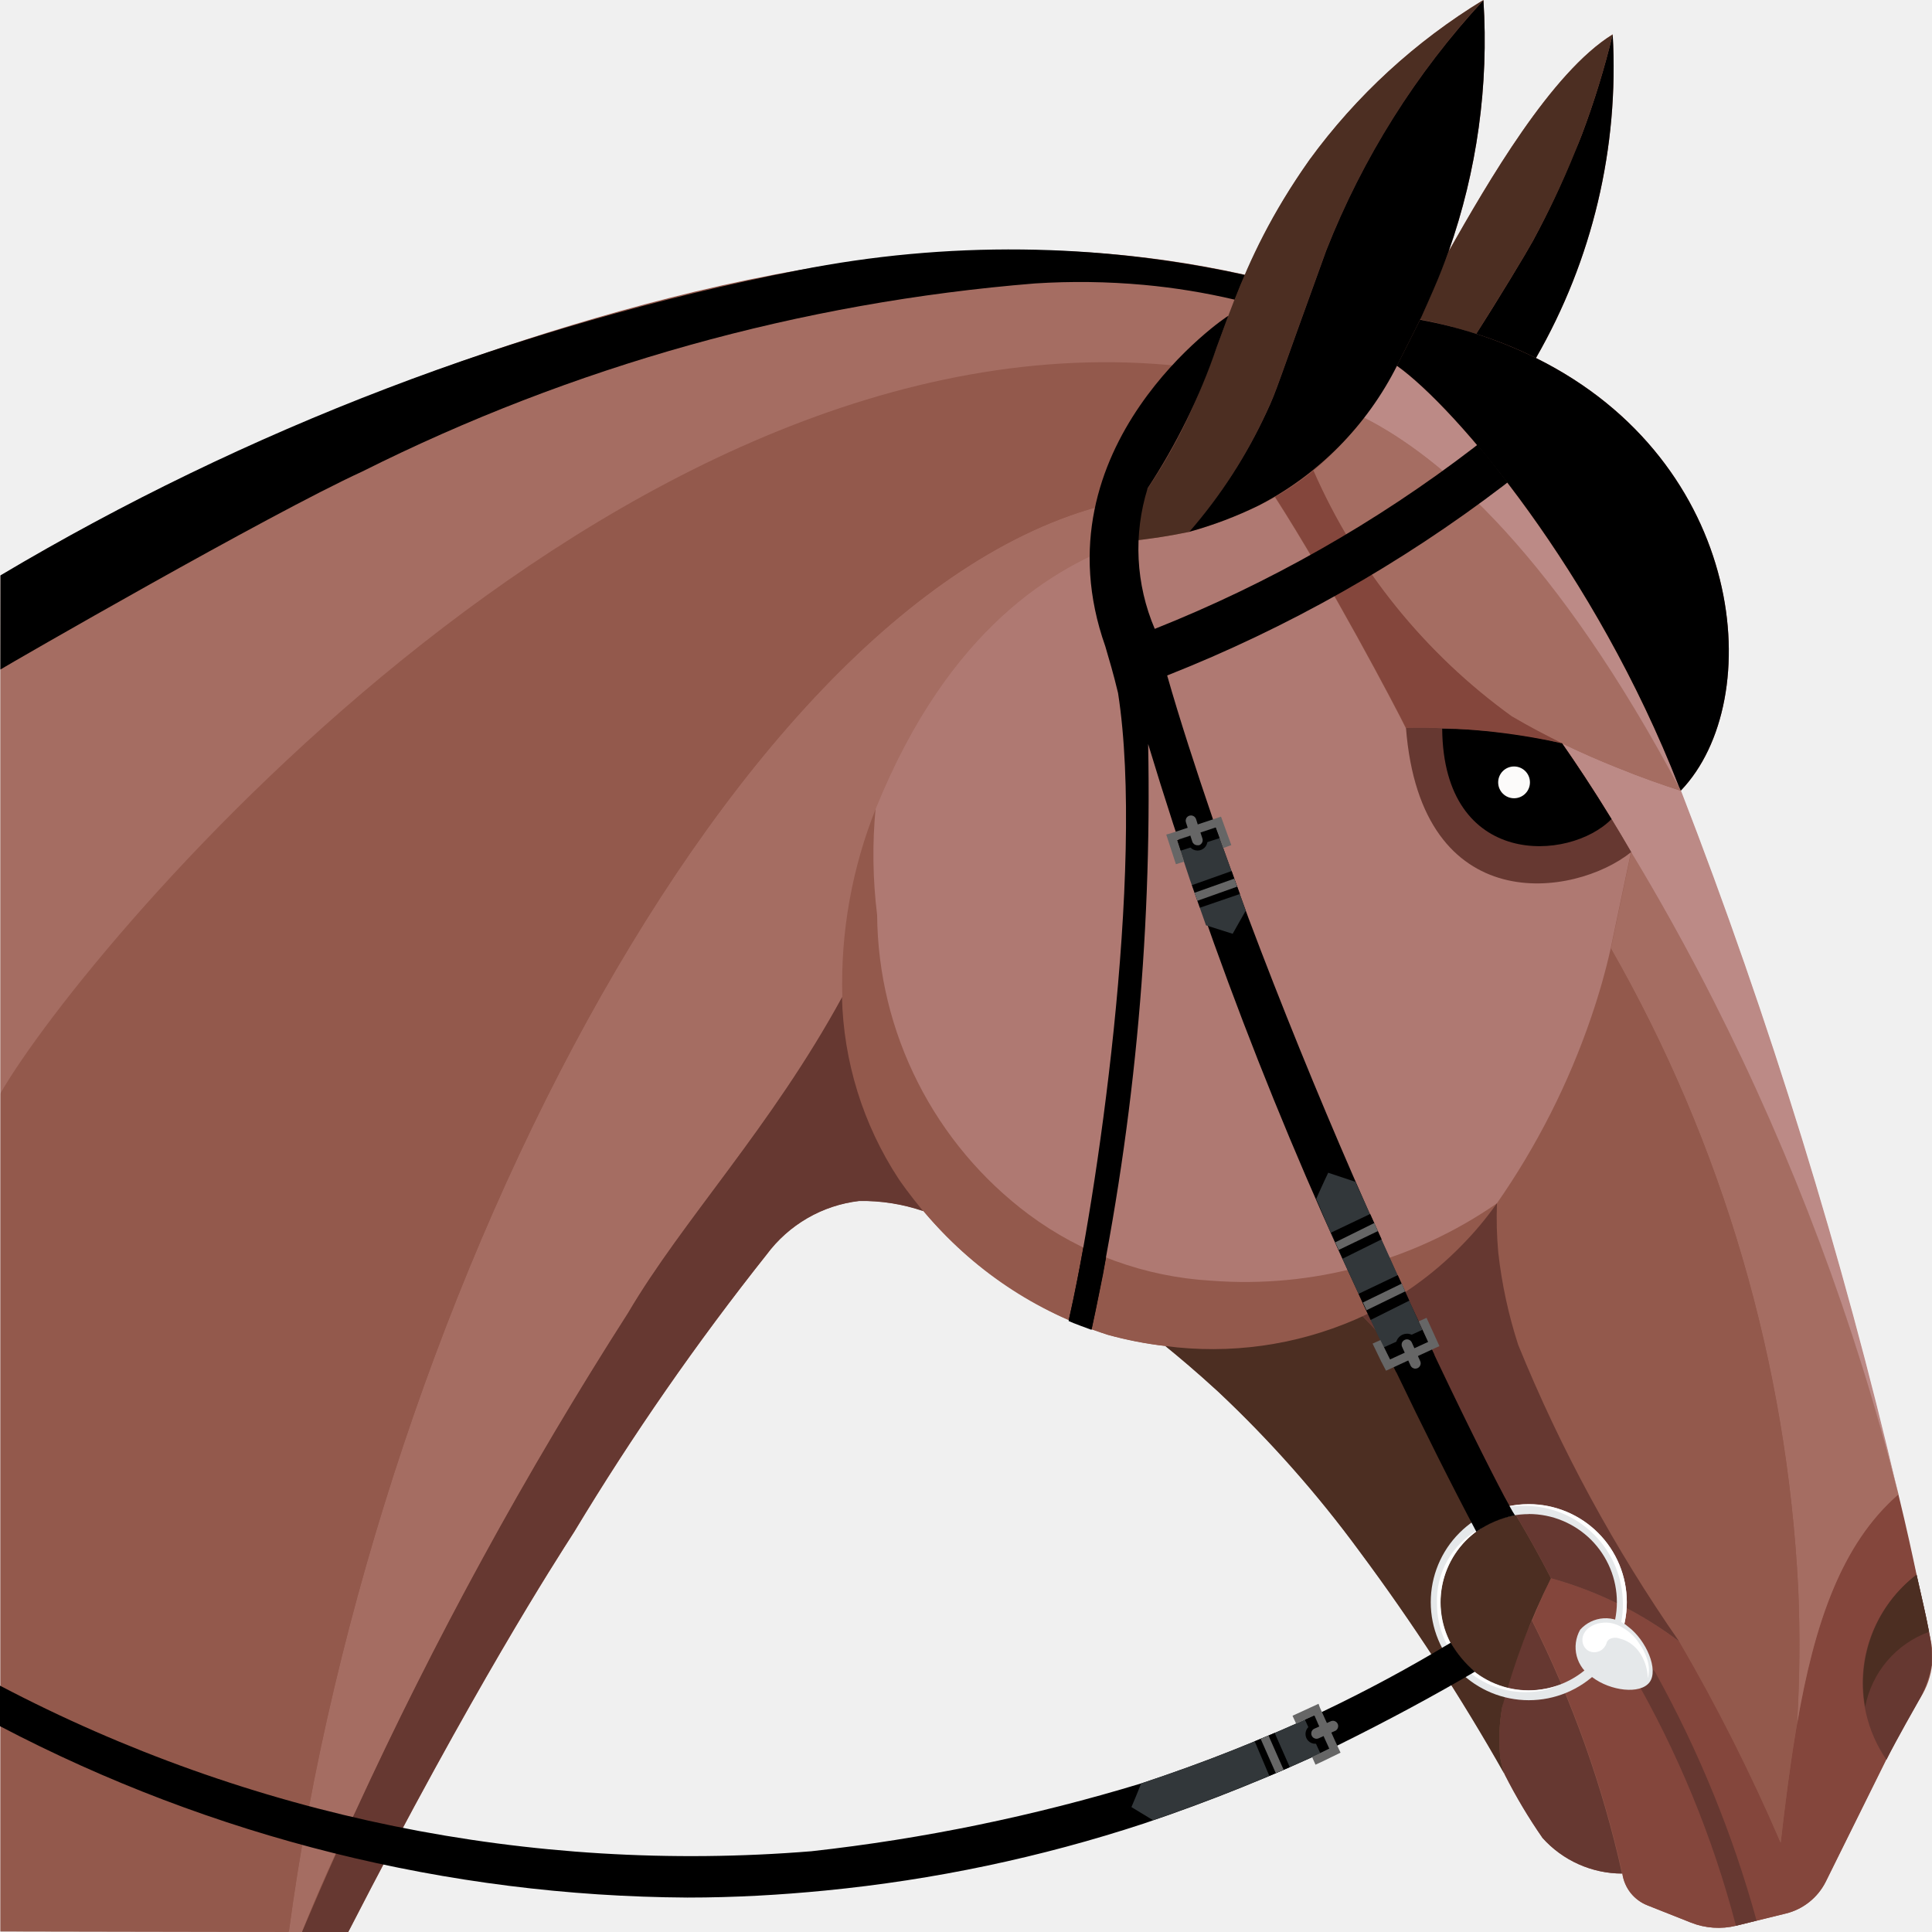
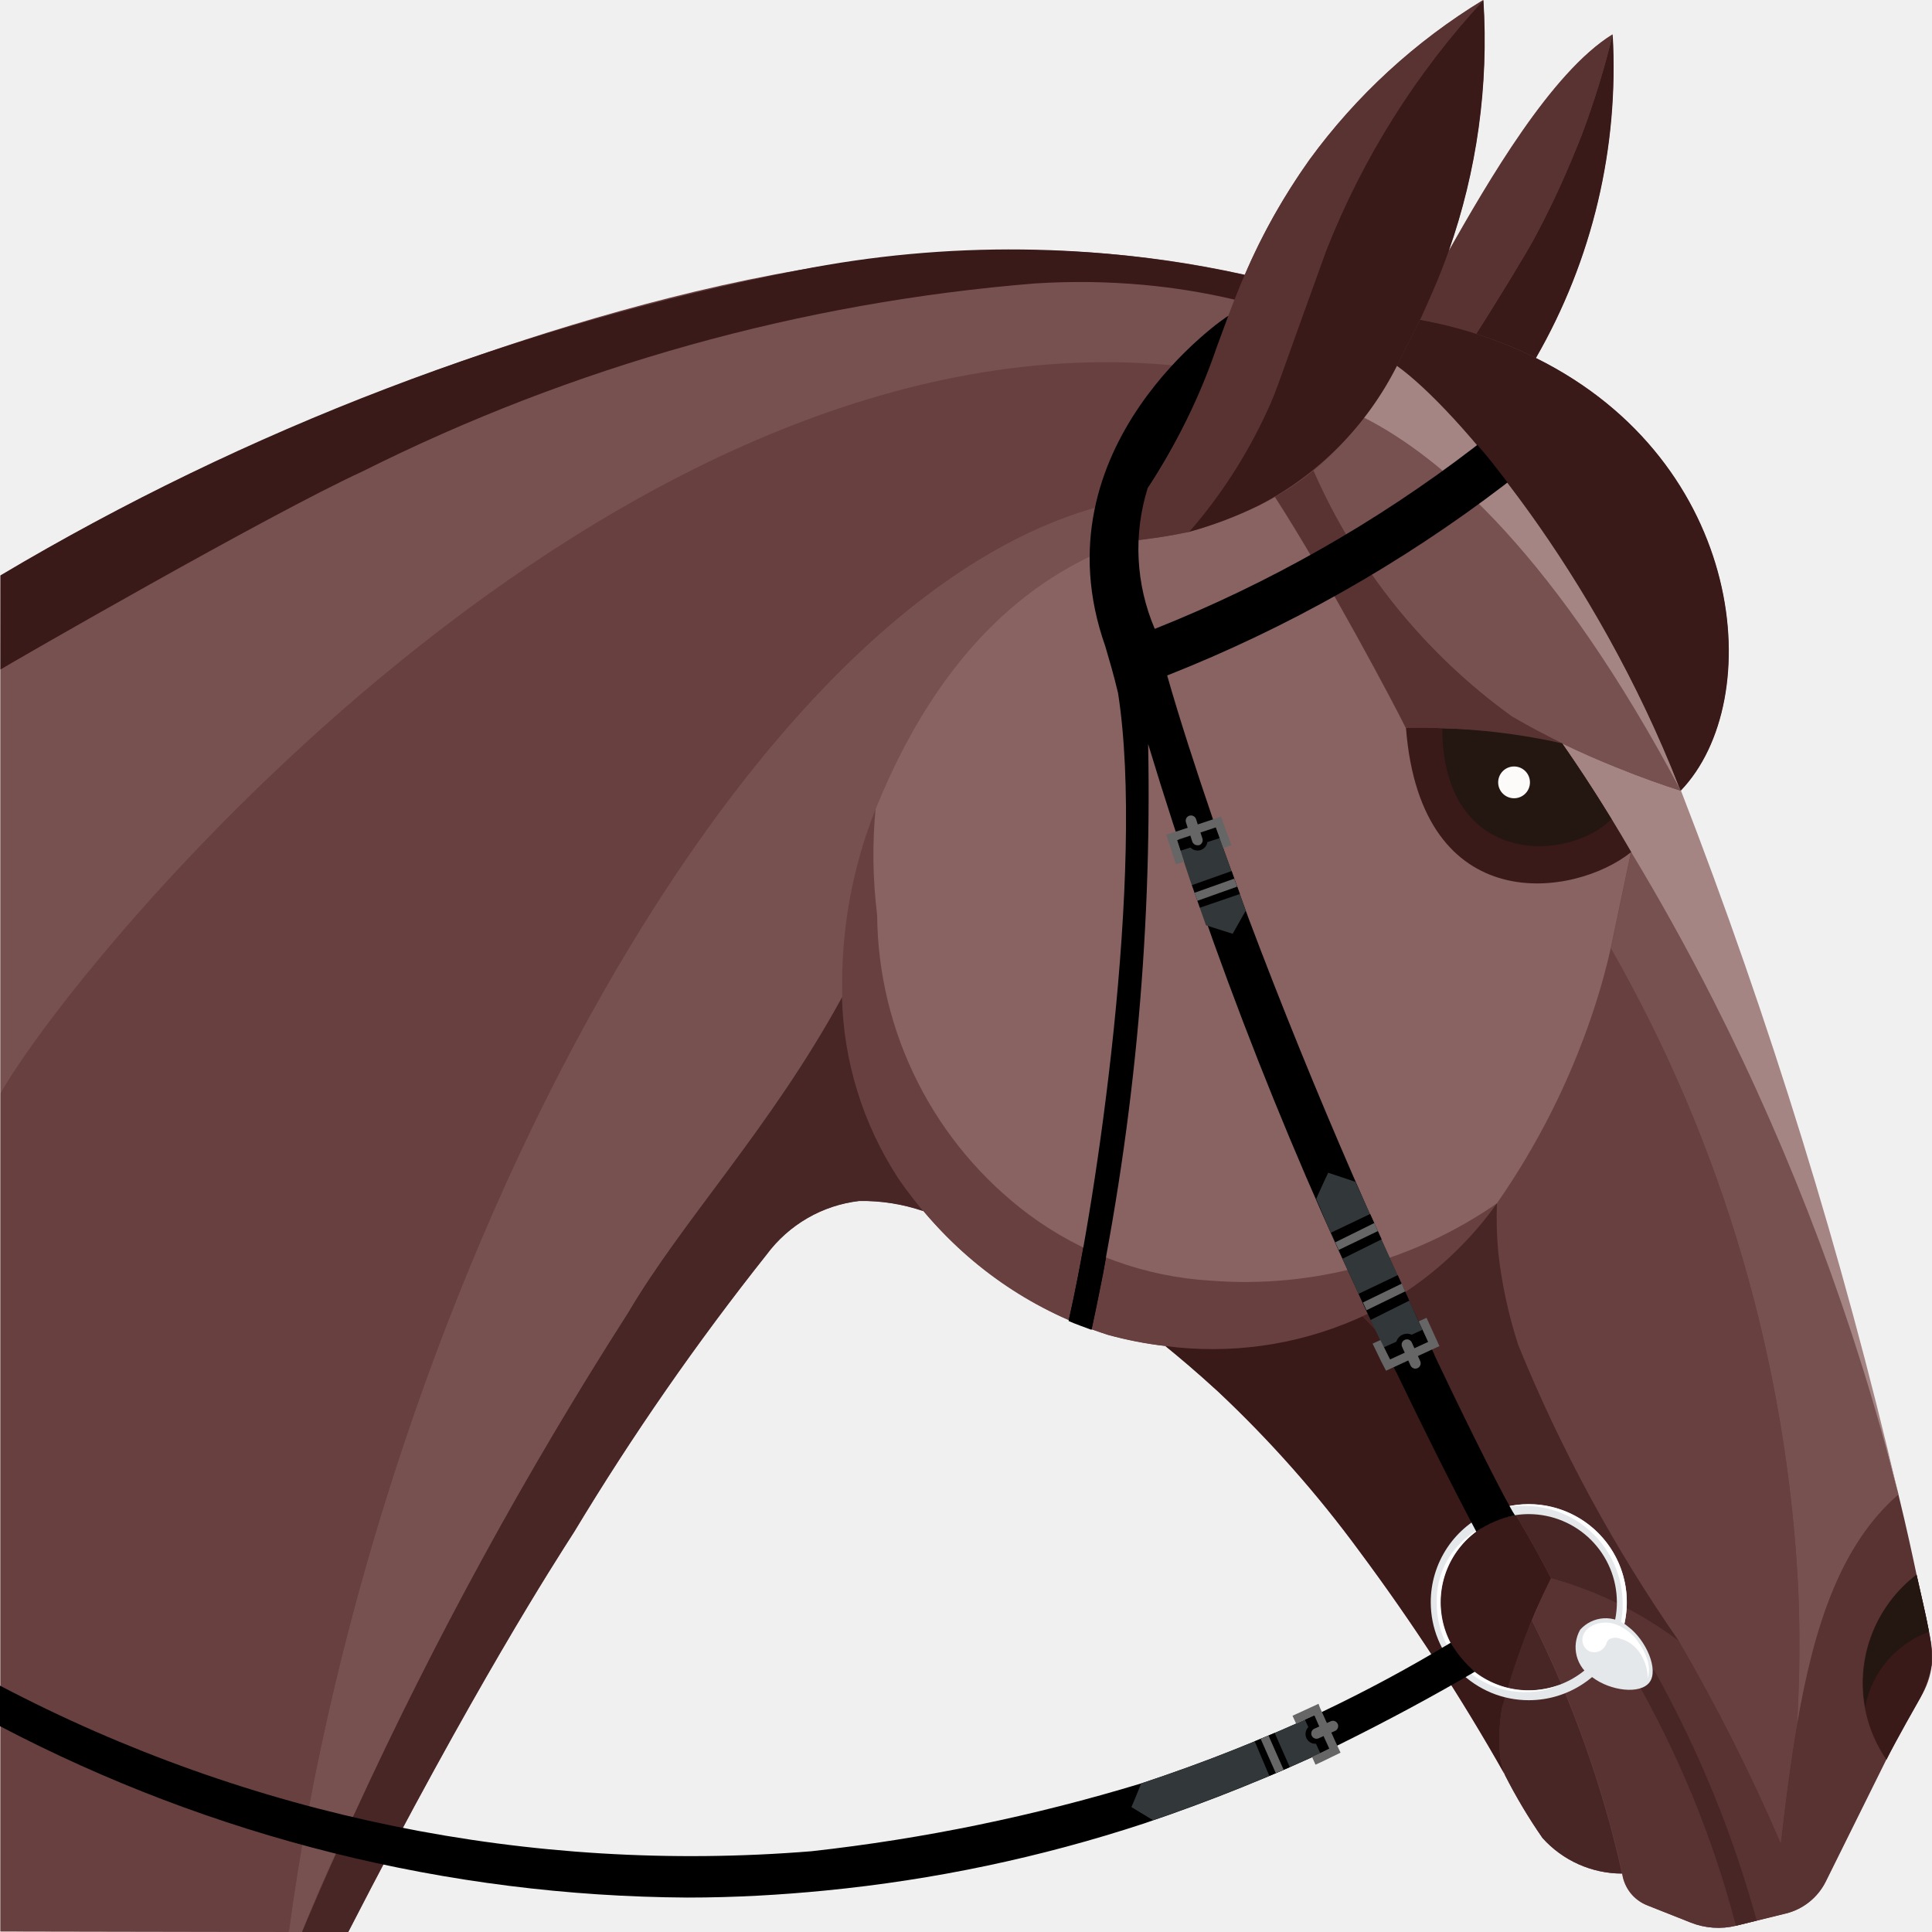
<svg xmlns="http://www.w3.org/2000/svg" width="40" height="40" viewBox="0 0 40 40" fill="none">
-   <g clip-path="url(#clip0_479_6634)">
-     <path d="M0.012 11.919V39.985L7.212 39.998C9.84 34.884 11.482 32.351 11.891 31.711C13.094 29.714 14.425 27.797 15.875 25.971C16.102 25.665 16.389 25.409 16.718 25.218C17.048 25.027 17.413 24.906 17.792 24.862C18.244 24.856 18.694 24.927 19.123 25.073C20.119 26.278 21.445 27.168 22.938 27.634C23.329 27.742 23.728 27.82 24.132 27.866C24.407 28.089 24.787 28.409 25.223 28.809C26.298 29.819 27.278 30.926 28.151 32.116C29.248 33.591 30.252 35.133 31.157 36.734L31.162 36.747C31.392 37.2 31.652 37.637 31.942 38.055C32.149 38.286 32.403 38.471 32.687 38.598C32.971 38.725 33.278 38.791 33.589 38.791C33.609 38.937 33.669 39.075 33.76 39.191C33.852 39.306 33.972 39.395 34.11 39.449L35.01 39.806C35.307 39.923 35.634 39.946 35.945 39.87L36.375 39.764L36.975 39.617C37.152 39.574 37.317 39.492 37.459 39.379C37.602 39.265 37.718 39.122 37.8 38.959L39.045 36.435C39.253 36.021 39.701 35.235 39.701 35.235C39.853 35.028 39.953 34.788 39.992 34.534C40.031 34.28 40.007 34.021 39.924 33.778C39.862 33.413 39.464 31.664 39.294 30.942C38.135 25.987 36.632 21.12 34.794 16.375V16.368H34.8C36.6 14.49 36.153 9.568 31.8 7.412C32.97 5.381 33.522 3.052 33.389 0.712C32.114 1.499 30.8 3.783 29.995 5.199C30.581 3.531 30.825 1.763 30.713 -0.001C29.306 0.855 28.082 1.98 27.113 3.311C26.584 4.054 26.137 4.851 25.779 5.689L25.73 5.678C23.625 5.213 21.462 5.072 19.315 5.261C13.557 5.606 7.043 8.422 5.843 8.942C3.837 9.808 1.89 10.803 0.012 11.919Z" fill="#93594C" />
+   <g clip-path="url(#clip0_479_6326)">
+     <path d="M0.012 11.919V39.985L7.212 39.998C9.84 34.884 11.482 32.351 11.891 31.711C13.094 29.714 14.425 27.797 15.875 25.971C16.102 25.665 16.389 25.409 16.718 25.218C17.048 25.027 17.413 24.906 17.792 24.862C18.244 24.856 18.694 24.927 19.123 25.073C20.119 26.278 21.445 27.168 22.938 27.634C23.329 27.742 23.728 27.82 24.132 27.866C24.407 28.089 24.787 28.409 25.223 28.809C26.298 29.819 27.278 30.926 28.151 32.116C29.248 33.591 30.252 35.133 31.157 36.734V36.747C31.387 37.2 31.647 37.637 31.937 38.055C32.144 38.286 32.398 38.471 32.682 38.598C32.966 38.725 33.273 38.791 33.584 38.791C33.605 38.937 33.664 39.075 33.755 39.191C33.847 39.306 33.967 39.395 34.105 39.449L35.005 39.806C35.302 39.923 35.629 39.946 35.94 39.87L36.37 39.764L36.97 39.617C37.147 39.574 37.312 39.492 37.454 39.379C37.597 39.265 37.713 39.122 37.795 38.959L39.04 36.435C39.248 36.021 39.696 35.235 39.696 35.235C39.848 35.028 39.948 34.788 39.987 34.534C40.026 34.28 40.002 34.021 39.919 33.778C39.857 33.413 39.459 31.664 39.289 30.942C38.13 25.987 36.627 21.12 34.789 16.375V16.368H34.795C36.595 14.49 36.148 9.568 31.795 7.412C32.965 5.381 33.517 3.052 33.384 0.712C32.109 1.499 30.795 3.783 29.99 5.199C30.576 3.531 30.82 1.763 30.708 -0.001C29.301 0.855 28.077 1.98 27.108 3.311C26.579 4.054 26.132 4.851 25.774 5.689L25.725 5.678C23.62 5.213 21.457 5.072 19.31 5.261C13.552 5.606 7.038 8.422 5.838 8.942C3.834 9.809 1.888 10.803 0.012 11.919Z" fill="#684040" />
    <path d="M32.341 15.39C31.28 15.156 30.195 15.049 29.109 15.07C29.421 19.058 32.615 18.576 33.772 17.641C33.228 16.7 32.722 15.937 32.341 15.39Z" fill="#3A1919" />
    <path d="M29.859 15.087C29.883 17.987 32.497 17.842 33.365 16.958C32.978 16.326 32.625 15.797 32.341 15.39C31.528 15.194 30.695 15.092 29.859 15.087Z" fill="#241711" />
    <path d="M31.347 16.527C31.529 16.527 31.676 16.38 31.676 16.198C31.676 16.016 31.529 15.869 31.347 15.869C31.165 15.869 31.018 16.016 31.018 16.198C31.018 16.38 31.165 16.527 31.347 16.527Z" fill="#FCFBFA" />
-     <path d="M31.723 33.551C32.559 35.214 33.186 36.974 33.59 38.791C33.61 38.937 33.67 39.075 33.761 39.191C33.853 39.306 33.973 39.395 34.111 39.449L35.011 39.806C35.308 39.923 35.635 39.946 35.946 39.87L36.975 39.617C37.152 39.574 37.317 39.492 37.459 39.379C37.602 39.265 37.718 39.122 37.8 38.959L39.057 36.425C39.265 36.011 39.713 35.225 39.713 35.225C39.849 34.992 39.942 34.737 39.99 34.472C40.004 34.237 39.986 34.002 39.936 33.772C39.867 33.408 39.78 33.047 39.68 32.6C39.591 32.181 39.48 31.66 39.304 30.938C37.68 32.347 37.238 34.924 36.866 38.153C36.25 36.723 35.549 35.332 34.766 33.986C33.972 33.385 33.071 32.94 32.111 32.676C32.057 32.783 31.894 33.128 31.723 33.551Z" fill="#84463C" />
-     <path d="M35.941 39.87C35.46 38.032 34.733 36.267 33.78 34.623C33.761 34.595 33.751 34.563 33.751 34.529C33.751 34.495 33.761 34.463 33.78 34.435C33.805 34.4 33.844 34.376 33.887 34.368C33.93 34.361 33.974 34.372 34.01 34.397C34.076 34.442 34.139 34.49 34.199 34.543C34.232 34.571 34.26 34.605 34.281 34.643C35.176 36.262 35.877 37.981 36.368 39.764L35.941 39.87Z" fill="#663831" />
-     <path d="M25.08 26.517C23.716 26.438 22.404 25.962 21.307 25.147C20.341 24.426 19.555 23.491 19.011 22.415C18.466 21.34 18.177 20.153 18.167 18.947C18.077 18.209 18.069 17.464 18.142 16.724C18.011 17.024 16.358 21 18.603 24.4C19.649 25.927 21.172 27.065 22.933 27.636C23.324 27.744 23.724 27.822 24.127 27.868C25.464 28.046 26.825 27.856 28.063 27.32C29.238 26.793 30.251 25.961 30.996 24.911C29.267 26.11 27.178 26.677 25.08 26.517Z" fill="#93594C" />
-     <path d="M39.307 30.938C38.411 27.396 37.125 23.964 35.472 20.706C34.919 19.621 34.349 18.6 33.772 17.641L33.352 19.635C35.67 23.69 36.999 28.235 37.231 32.9C37.27 33.833 37.262 34.768 37.206 35.7C37.564 33.624 38.119 31.968 39.307 30.938Z" fill="#A56D62" />
-     <path d="M32.339 15.389C32.72 15.936 33.226 16.7 33.77 17.641C34.349 18.6 34.919 19.621 35.47 20.706C37.122 23.964 38.408 27.396 39.303 30.938C38.144 25.983 36.641 21.116 34.803 16.371C34.449 16.258 33.987 16.098 33.458 15.882C33.18 15.77 32.8 15.611 32.339 15.389Z" fill="#BC8A86" />
-     <path d="M37.231 32.9C36.998 28.235 35.669 23.69 33.35 19.635C33.25 20.085 33.112 20.557 32.95 21.047C32.477 22.434 31.809 23.747 30.967 24.947L30.996 24.908C30.983 25.249 30.992 25.59 31.023 25.93C31.096 26.58 31.234 27.22 31.436 27.842C32.321 30.003 33.439 32.061 34.768 33.981C35.559 35.323 36.26 36.716 36.868 38.15C36.968 37.283 37.073 36.463 37.205 35.7C37.261 34.768 37.27 33.833 37.231 32.9Z" fill="#93594C" />
-     <path d="M18.16 18.945C18.17 20.151 18.459 21.337 19.004 22.413C19.548 23.488 20.334 24.424 21.3 25.145C22.397 25.96 23.709 26.436 25.073 26.515C27.171 26.677 29.261 26.112 30.991 24.915C31.821 23.724 32.479 22.424 32.947 21.05C33.114 20.56 33.247 20.088 33.347 19.638L33.767 17.644C33.223 16.703 32.717 15.944 32.336 15.393C31.275 15.159 30.19 15.052 29.104 15.073C28.919 14.691 27.515 12.025 26.395 10.291C26.284 10.354 26.172 10.414 26.052 10.471C25.591 10.695 25.111 10.876 24.618 11.013C24.487 11.034 24.27 11.086 23.939 11.134H23.923C23.795 11.152 23.649 11.171 23.484 11.19L23.298 11.21C21.851 11.721 19.653 12.968 18.13 16.721C18.058 17.461 18.069 18.207 18.16 18.945Z" fill="#AF7972" />
-     <path d="M28.212 27.251C29.266 28.335 30.209 29.521 31.027 30.793C31.444 31.442 31.803 32.076 32.112 32.676C33.071 32.941 33.971 33.385 34.765 33.984C33.431 32.067 32.314 30.008 31.433 27.845C31.231 27.223 31.093 26.583 31.02 25.933C30.989 25.593 30.98 25.252 30.993 24.911C30.773 25.224 30.527 25.517 30.258 25.789C29.668 26.393 28.975 26.888 28.212 27.251Z" fill="#663831" />
-     <path d="M31.155 36.745C31.385 37.198 31.645 37.635 31.935 38.053C32.142 38.284 32.396 38.469 32.68 38.596C32.964 38.723 33.271 38.789 33.582 38.789C33.178 36.972 32.55 35.212 31.715 33.549C31.481 34.075 31.288 34.618 31.136 35.173C31.124 35.231 31.11 35.29 31.1 35.347C31.038 35.692 31.025 36.044 31.061 36.392C31.082 36.512 31.114 36.63 31.155 36.745Z" fill="#663831" />
-     <path d="M24.125 27.868C24.401 28.091 24.781 28.411 25.217 28.811C26.292 29.821 27.272 30.928 28.145 32.118C29.242 33.593 30.246 35.136 31.151 36.736C31.112 36.625 31.082 36.51 31.062 36.394C31.026 36.046 31.039 35.694 31.1 35.349C31.346 34.426 31.685 33.531 32.111 32.676C31.802 32.076 31.443 31.442 31.026 30.793C30.208 29.521 29.265 28.335 28.211 27.251L28.06 27.32C26.822 27.856 25.462 28.045 24.125 27.868Z" fill="#4C2E22" />
-     <path d="M39.68 32.609C39.78 33.056 39.867 33.417 39.936 33.781C39.986 34.011 40.004 34.246 39.99 34.481C39.943 34.746 39.849 35.001 39.713 35.234C39.713 35.234 39.265 36.017 39.057 36.434C38.648 35.839 38.484 35.109 38.6 34.396C38.716 33.683 39.103 33.043 39.68 32.609Z" fill="#663831" />
-     <path d="M39.937 33.786V33.772C39.868 33.408 39.781 33.047 39.681 32.6C39.27 32.915 38.953 33.337 38.765 33.821C38.577 34.303 38.526 34.829 38.616 35.339C38.683 34.988 38.84 34.66 39.071 34.388C39.303 34.116 39.601 33.908 39.937 33.786Z" fill="#4C2E22" />
-     <path d="M27.194 9.745C28.081 11.779 29.499 13.537 31.3 14.834C31.992 15.238 32.713 15.589 33.458 15.885C33.987 16.101 34.449 16.261 34.803 16.374C32.234 11.537 29.878 9.474 28.234 8.645C27.931 9.051 27.582 9.42 27.194 9.745Z" fill="#A56D62" />
-     <path d="M32.341 15.39C31.28 15.156 30.195 15.049 29.109 15.07C29.421 19.058 32.615 18.576 33.772 17.641C33.228 16.7 32.722 15.937 32.341 15.39Z" fill="#663831" />
-     <path d="M29.859 15.087C29.883 17.987 32.497 17.842 33.365 16.958C32.978 16.326 32.625 15.797 32.341 15.39C31.528 15.194 30.695 15.092 29.859 15.087Z" fill="black" />
+     <path d="M31.723 33.551C32.559 35.214 33.186 36.974 33.59 38.791C33.61 38.937 33.67 39.075 33.761 39.191C33.853 39.306 33.973 39.395 34.111 39.449L35.011 39.806C35.308 39.923 35.635 39.946 35.946 39.87L36.975 39.617C37.152 39.574 37.317 39.492 37.459 39.379C37.602 39.265 37.718 39.122 37.8 38.959L39.057 36.425C39.265 36.011 39.713 35.225 39.713 35.225C39.849 34.992 39.942 34.737 39.99 34.472C40.004 34.237 39.986 34.002 39.936 33.772C39.867 33.408 39.78 33.047 39.68 32.6C39.591 32.181 39.48 31.66 39.304 30.938C37.68 32.347 37.238 34.924 36.866 38.153C36.25 36.723 35.549 35.332 34.766 33.986C33.972 33.385 33.071 32.94 32.111 32.676C32.057 32.783 31.894 33.128 31.723 33.551Z" fill="#593232" />
+     <path d="M35.941 39.87C35.46 38.032 34.733 36.267 33.78 34.623C33.758 34.591 33.749 34.552 33.753 34.514C33.757 34.476 33.774 34.44 33.802 34.413C33.83 34.386 33.866 34.37 33.904 34.367C33.943 34.364 33.981 34.375 34.013 34.397C34.079 34.442 34.142 34.49 34.202 34.543C34.235 34.571 34.263 34.605 34.284 34.643C35.179 36.262 35.88 37.981 36.371 39.764L35.941 39.87Z" fill="#492626" />
+     <path d="M25.08 26.517C23.716 26.438 22.404 25.962 21.307 25.147C20.341 24.426 19.555 23.491 19.011 22.415C18.466 21.34 18.177 20.153 18.167 18.947C18.077 18.209 18.069 17.464 18.142 16.724C18.011 17.024 16.358 21 18.603 24.4C19.649 25.927 21.172 27.065 22.933 27.636C23.324 27.744 23.724 27.822 24.127 27.868C25.464 28.046 26.825 27.856 28.063 27.32C29.238 26.793 30.251 25.961 30.996 24.911C29.267 26.11 27.178 26.677 25.08 26.517Z" fill="#684040" />
+     <path d="M39.307 30.938C38.411 27.396 37.125 23.964 35.472 20.706C34.919 19.621 34.349 18.6 33.772 17.641L33.352 19.635C35.67 23.69 36.999 28.235 37.231 32.9C37.27 33.833 37.262 34.768 37.206 35.7C37.564 33.624 38.119 31.968 39.307 30.938Z" fill="#775050" />
+     <path d="M32.339 15.389C32.72 15.936 33.226 16.7 33.77 17.641C34.349 18.6 34.919 19.621 35.47 20.706C37.122 23.964 38.408 27.396 39.303 30.938C38.144 25.983 36.641 21.116 34.803 16.371C34.449 16.258 33.987 16.098 33.458 15.882C33.185 15.77 32.8 15.611 32.339 15.389Z" fill="#A58484" />
+     <path d="M37.231 32.9C36.998 28.235 35.669 23.69 33.35 19.635C33.25 20.085 33.112 20.557 32.95 21.047C32.477 22.434 31.809 23.747 30.967 24.947L30.996 24.908C30.983 25.249 30.992 25.59 31.023 25.93C31.096 26.58 31.234 27.22 31.436 27.842C32.321 30.003 33.439 32.061 34.768 33.981C35.559 35.323 36.26 36.716 36.868 38.15C36.968 37.283 37.073 36.463 37.205 35.7C37.261 34.768 37.27 33.833 37.231 32.9Z" fill="#684040" />
+     <path d="M18.16 18.945C18.17 20.151 18.459 21.337 19.004 22.413C19.548 23.488 20.334 24.424 21.3 25.145C22.397 25.96 23.709 26.436 25.073 26.515C27.171 26.677 29.261 26.112 30.991 24.915C31.821 23.724 32.479 22.424 32.947 21.05C33.114 20.56 33.247 20.088 33.347 19.638L33.767 17.644C33.223 16.703 32.717 15.944 32.336 15.393C31.275 15.159 30.19 15.052 29.104 15.073C28.919 14.691 27.515 12.025 26.395 10.291C26.284 10.354 26.172 10.414 26.052 10.471C25.591 10.695 25.111 10.876 24.618 11.013C24.487 11.034 24.27 11.086 23.939 11.134H23.923C23.795 11.152 23.649 11.171 23.484 11.19L23.298 11.21C21.851 11.721 19.653 12.968 18.13 16.721C18.058 17.461 18.069 18.207 18.16 18.945Z" fill="#896262" />
+     <path d="M28.212 27.251C29.266 28.335 30.209 29.521 31.027 30.793C31.444 31.442 31.803 32.076 32.112 32.676C33.071 32.941 33.971 33.385 34.765 33.984C33.431 32.067 32.314 30.008 31.433 27.845C31.231 27.223 31.093 26.583 31.02 25.933C30.989 25.593 30.98 25.252 30.993 24.911C30.773 25.224 30.527 25.517 30.258 25.789C29.668 26.393 28.975 26.888 28.212 27.251Z" fill="#492626" />
+     <path d="M31.155 36.745C31.385 37.198 31.645 37.635 31.935 38.053C32.142 38.284 32.396 38.469 32.68 38.596C32.964 38.723 33.271 38.789 33.582 38.789C33.178 36.972 32.55 35.212 31.715 33.549C31.481 34.075 31.288 34.618 31.136 35.173C31.124 35.231 31.11 35.29 31.1 35.347C31.038 35.692 31.025 36.044 31.061 36.392C31.082 36.512 31.114 36.63 31.155 36.745Z" fill="#492626" />
+     <path d="M24.125 27.868C24.401 28.091 24.781 28.411 25.217 28.811C26.292 29.821 27.272 30.928 28.145 32.118C29.242 33.593 30.246 35.136 31.151 36.736C31.112 36.625 31.082 36.51 31.062 36.394C31.026 36.046 31.039 35.694 31.1 35.349C31.346 34.426 31.685 33.531 32.111 32.676C31.802 32.076 31.443 31.442 31.026 30.793C30.208 29.521 29.265 28.335 28.211 27.251L28.06 27.32C26.822 27.856 25.462 28.045 24.125 27.868Z" fill="#3A1919" />
+     <path d="M39.68 32.609C39.78 33.056 39.867 33.417 39.936 33.781C39.986 34.011 40.004 34.246 39.99 34.481C39.943 34.746 39.849 35.001 39.713 35.234C39.713 35.234 39.265 36.017 39.057 36.434C38.648 35.839 38.484 35.109 38.6 34.396C38.716 33.683 39.103 33.043 39.68 32.609Z" fill="#3A1919" />
+     <path d="M39.937 33.786V33.772C39.868 33.408 39.781 33.047 39.681 32.6C39.27 32.915 38.953 33.337 38.765 33.821C38.577 34.303 38.526 34.829 38.616 35.339C38.683 34.988 38.84 34.66 39.071 34.388C39.303 34.116 39.601 33.908 39.937 33.786Z" fill="#241711" />
+     <path d="M27.194 9.745C28.081 11.779 29.499 13.537 31.3 14.834C31.992 15.238 32.713 15.589 33.458 15.885C33.987 16.101 34.449 16.261 34.803 16.374C32.234 11.537 29.878 9.474 28.234 8.645C27.931 9.051 27.582 9.42 27.194 9.745Z" fill="#775050" />
+     <path d="M32.341 15.39C31.28 15.156 30.195 15.049 29.109 15.07C29.421 19.058 32.615 18.576 33.772 17.641C33.228 16.7 32.722 15.937 32.341 15.39Z" fill="#3A1919" />
+     <path d="M29.859 15.087C29.883 17.987 32.497 17.842 33.365 16.958C32.978 16.326 32.625 15.797 32.341 15.39C31.528 15.194 30.695 15.092 29.859 15.087Z" fill="#241711" />
    <path d="M31.347 16.527C31.529 16.527 31.676 16.38 31.676 16.198C31.676 16.016 31.529 15.869 31.347 15.869C31.165 15.869 31.018 16.016 31.018 16.198C31.018 16.38 31.165 16.527 31.347 16.527Z" fill="#FCFBFA" />
-     <path d="M26.401 10.287C27.519 12.022 28.925 14.687 29.11 15.069C30.196 15.048 31.281 15.155 32.342 15.389C32.024 15.231 31.673 15.051 31.3 14.831C29.501 13.533 28.083 11.776 27.193 9.744C26.945 9.948 26.68 10.129 26.401 10.287Z" fill="#84463C" />
-     <path d="M6.251 40.002H7.208C9.836 34.888 11.478 32.355 11.887 31.715C13.09 29.718 14.421 27.801 15.871 25.975C16.098 25.669 16.385 25.413 16.715 25.222C17.044 25.031 17.41 24.91 17.788 24.866C18.238 24.858 18.687 24.929 19.113 25.075C18.819 24.719 18.64 24.461 18.6 24.4C17.867 23.279 17.463 21.976 17.432 20.637C15.962 23.331 14.126 25.261 13 27.177C10.395 31.255 8.137 35.545 6.251 40.002Z" fill="#663831" />
-     <path d="M5.98 40.003H6.248C6.573 39.189 6.948 38.354 7.357 37.51C8.996 33.94 10.883 30.488 13.003 27.181C14.13 25.263 15.969 23.335 17.439 20.635C17.402 19.298 17.64 17.967 18.139 16.726C19.662 12.973 21.86 11.726 23.307 11.215C23.266 11.218 23.226 11.206 23.194 11.181C23.177 11.168 23.163 11.152 23.152 11.133C23.141 11.115 23.134 11.094 23.131 11.073C23.128 11.052 23.129 11.03 23.135 11.009C23.14 10.989 23.15 10.969 23.163 10.952C23.34 10.722 23.495 10.509 23.64 10.3C15.574 11.487 7.761 26.683 5.98 40.003Z" fill="#A56D62" />
-     <path d="M28.316 8.516C28.286 8.558 28.261 8.6 28.23 8.642C29.874 9.471 32.23 11.534 34.799 16.371C33.05 11.871 30.154 8.45 28.917 7.571C28.827 7.739 28.724 7.908 28.617 8.077C28.6 8.105 28.581 8.132 28.564 8.159C28.486 8.279 28.403 8.398 28.316 8.516Z" fill="#BC8A86" />
-     <path d="M0.009 39.989L5.979 40C7.761 26.679 15.579 11.479 23.643 10.3C24.21 9.481 24.672 8.595 25.018 7.661C13.183 5.9 1.791 19.543 0.009 22.636V39.989Z" fill="#93594C" />
-     <path d="M0.009 22.636C1.791 19.543 13.183 5.9 25.018 7.654C25.205 7.169 25.373 6.695 25.567 6.195C24.946 6.049 24.315 5.946 23.68 5.888C22.932 5.82 22.18 5.81 21.431 5.858C16.58 6.251 11.851 7.575 7.502 9.758C5.559 10.658 0.227 13.727 0.009 13.858V22.636Z" fill="#A56D62" />
-     <path d="M33.389 0.713C33.219 1.416 33.006 2.109 32.751 2.786C32.707 2.903 32.651 3.036 32.587 3.175C32.338 3.795 32.054 4.401 31.736 4.989C31.615 5.21 31.022 6.2 30.561 6.912C30.986 7.046 31.401 7.213 31.8 7.412C32.97 5.381 33.522 3.053 33.389 0.713Z" fill="black" />
-     <path d="M0.007 13.862C0.225 13.727 5.557 10.653 7.5 9.762C11.851 7.582 16.58 6.26 21.431 5.868C22.18 5.82 22.932 5.83 23.68 5.898C24.315 5.956 24.946 6.059 25.567 6.205C25.633 6.037 25.703 5.866 25.778 5.694C22.736 5.023 19.589 4.989 16.534 5.594C10.704 6.739 5.115 8.876 0.009 11.913L0.007 13.862Z" fill="black" />
-     <path d="M32.751 2.786C33.006 2.109 33.219 1.416 33.389 0.713C32.114 1.5 30.8 3.784 29.996 5.199C29.954 5.314 29.766 5.799 29.581 6.214C29.473 6.458 29.458 6.493 29.4 6.614C29.794 6.689 30.183 6.79 30.565 6.914C30.983 6.246 31.552 5.329 31.736 4.989C32.124 4.278 32.463 3.542 32.751 2.786Z" fill="#4C2E22" />
-     <path d="M28.921 7.571C30.15 8.445 33.021 11.83 34.761 16.286L34.8 16.368C36.6 14.49 36.153 9.568 31.8 7.412C31.04 7.038 30.233 6.772 29.4 6.62C29.28 6.862 28.946 7.526 28.921 7.571Z" fill="black" />
-     <path d="M24.51 8.824C24.297 9.254 24.056 9.67 23.79 10.07C23.606 10.343 23.401 10.631 23.161 10.943C23.137 10.975 23.125 11.014 23.128 11.054C23.129 11.076 23.135 11.098 23.145 11.117C23.154 11.137 23.168 11.155 23.185 11.17C23.201 11.184 23.221 11.195 23.242 11.203C23.263 11.21 23.285 11.213 23.307 11.211C23.75 11.169 24.191 11.102 24.627 11.011C25.276 10.26 25.814 9.421 26.227 8.518C26.44 8.067 26.44 7.985 27.46 5.177C28.216 3.266 29.319 1.511 30.712 0C29.306 0.855 28.082 1.978 27.112 3.307C25.521 5.562 25.4 7.012 24.51 8.824Z" fill="#4C2E22" />
-     <path d="M24.623 11.01C25.117 10.874 25.597 10.692 26.057 10.467C27.296 9.828 28.301 8.813 28.926 7.567C28.934 7.552 29.384 6.661 29.434 6.552C29.525 6.352 29.608 6.161 29.685 5.984C29.799 5.721 29.901 5.461 29.992 5.205C30.58 3.538 30.825 1.769 30.713 0.005C29.317 1.514 28.214 3.269 27.46 5.182C26.44 7.99 26.44 8.072 26.227 8.523C25.813 9.424 25.273 10.261 24.623 11.01Z" fill="black" />
-     <path d="M29.622 33.171C29.622 32.633 29.836 32.116 30.217 31.736C30.597 31.355 31.114 31.141 31.652 31.141C32.191 31.141 32.707 31.355 33.087 31.736C33.468 32.116 33.682 32.633 33.682 33.171C33.682 33.709 33.468 34.226 33.087 34.606C32.707 34.987 32.191 35.201 31.652 35.201C31.114 35.201 30.598 34.987 30.217 34.606C29.836 34.226 29.622 33.709 29.622 33.171ZM31.652 31.348C31.168 31.348 30.704 31.54 30.362 31.882C30.02 32.224 29.827 32.687 29.826 33.171C29.826 33.655 30.018 34.119 30.36 34.461C30.702 34.803 31.166 34.996 31.65 34.996C32.134 34.996 32.598 34.804 32.941 34.462C33.283 34.12 33.475 33.656 33.476 33.172C33.476 32.932 33.429 32.695 33.338 32.474C33.246 32.252 33.112 32.051 32.943 31.881C32.773 31.712 32.572 31.577 32.35 31.485C32.129 31.393 31.892 31.346 31.652 31.346V31.348Z" fill="#E5E8EA" />
-     <path d="M33.474 33.915L33.529 33.943C33.63 33.698 33.681 33.435 33.681 33.17C33.681 32.904 33.628 32.64 33.526 32.394C33.424 32.148 33.274 31.924 33.086 31.736C32.897 31.548 32.674 31.399 32.427 31.297C32.181 31.195 31.917 31.143 31.651 31.143C31.482 31.142 31.314 31.163 31.151 31.205C31.29 31.186 31.43 31.176 31.57 31.177C32.108 31.178 32.624 31.392 33.004 31.773C33.385 32.153 33.599 32.669 33.6 33.207C33.601 33.449 33.558 33.689 33.474 33.915Z" fill="white" />
-     <path d="M31.572 35.034C31.825 35.036 32.076 34.983 32.307 34.879C32.097 34.956 31.876 34.997 31.652 35C31.34 35.001 31.032 34.922 30.759 34.77C30.486 34.618 30.257 34.398 30.093 34.132C29.967 33.928 29.883 33.701 29.845 33.465C29.808 33.228 29.817 32.986 29.872 32.753C29.928 32.52 30.029 32.3 30.17 32.106C30.311 31.912 30.489 31.748 30.693 31.623C30.667 31.635 30.641 31.648 30.616 31.663C30.343 31.815 30.117 32.04 29.965 32.312C29.812 32.585 29.738 32.895 29.751 33.207C29.751 33.691 29.943 34.154 30.284 34.496C30.625 34.839 31.088 35.032 31.572 35.034Z" fill="white" />
+     <path d="M26.401 10.287C27.519 12.022 28.925 14.687 29.11 15.069C30.196 15.048 31.281 15.155 32.342 15.389C32.024 15.231 31.673 15.051 31.3 14.831C29.501 13.533 28.083 11.776 27.193 9.744C26.945 9.948 26.68 10.129 26.401 10.287Z" fill="#593232" />
+     <path d="M6.251 40.002H7.208C9.836 34.888 11.478 32.355 11.887 31.715C13.09 29.718 14.421 27.801 15.871 25.975C16.098 25.669 16.385 25.413 16.715 25.222C17.044 25.031 17.41 24.91 17.788 24.866C18.238 24.858 18.687 24.929 19.113 25.075C18.819 24.719 18.64 24.461 18.6 24.4C17.867 23.279 17.463 21.976 17.432 20.637C15.962 23.331 14.126 25.261 13 27.177C10.395 31.255 8.137 35.545 6.251 40.002Z" fill="#492626" />
+     <path d="M5.98 40.003H6.248C6.573 39.189 6.948 38.354 7.357 37.51C8.996 33.94 10.883 30.488 13.003 27.181C14.13 25.263 15.969 23.335 17.439 20.635C17.402 19.298 17.64 17.967 18.139 16.726C19.662 12.973 21.86 11.726 23.307 11.215C23.276 11.217 23.244 11.21 23.216 11.195C23.189 11.18 23.166 11.157 23.151 11.13C23.136 11.102 23.129 11.07 23.131 11.039C23.133 11.008 23.144 10.977 23.163 10.952C23.34 10.722 23.495 10.509 23.64 10.3C15.574 11.487 7.761 26.683 5.98 40.003Z" fill="#775050" />
+     <path d="M28.316 8.516C28.286 8.558 28.261 8.6 28.23 8.642C29.874 9.471 32.23 11.534 34.799 16.371C33.05 11.871 30.154 8.45 28.917 7.571C28.827 7.739 28.724 7.908 28.617 8.077C28.6 8.105 28.581 8.132 28.564 8.159C28.486 8.279 28.403 8.398 28.316 8.516Z" fill="#A58484" />
+     <path d="M0.009 39.989L5.979 40C7.761 26.679 15.579 11.479 23.643 10.3C24.21 9.481 24.672 8.595 25.018 7.661C13.183 5.9 1.791 19.543 0.009 22.636V39.989Z" fill="#684040" />
+     <path d="M0.009 22.636C1.791 19.543 13.183 5.9 25.018 7.654C25.205 7.169 25.373 6.695 25.567 6.195C24.946 6.049 24.315 5.946 23.68 5.888C22.932 5.82 22.18 5.81 21.431 5.858C16.58 6.251 11.851 7.575 7.502 9.758C5.559 10.658 0.227 13.727 0.009 13.858V22.636Z" fill="#775050" />
+     <path d="M33.389 0.713C33.219 1.416 33.006 2.109 32.751 2.786C32.707 2.903 32.651 3.036 32.587 3.175C32.338 3.795 32.054 4.401 31.736 4.989C31.615 5.21 31.022 6.2 30.561 6.912C30.986 7.046 31.401 7.213 31.8 7.412C32.97 5.381 33.522 3.053 33.389 0.713Z" fill="#3A1919" />
+     <path d="M0.007 13.862C0.225 13.727 5.557 10.653 7.5 9.762C11.851 7.582 16.58 6.26 21.431 5.868C22.18 5.82 22.932 5.83 23.68 5.898C24.315 5.956 24.946 6.059 25.567 6.205C25.633 6.037 25.703 5.866 25.778 5.694C22.736 5.023 19.589 4.989 16.534 5.594C10.704 6.739 5.115 8.876 0.009 11.913L0.007 13.862Z" fill="#3A1919" />
+     <path d="M32.751 2.786C33.006 2.109 33.219 1.416 33.389 0.713C32.114 1.5 30.8 3.784 29.996 5.202C29.954 5.32 29.765 5.802 29.58 6.214C29.421 6.566 29.434 6.54 29.4 6.614C29.794 6.689 30.183 6.79 30.565 6.914C30.983 6.246 31.552 5.329 31.736 4.989C32.124 4.278 32.463 3.542 32.751 2.786Z" fill="#593232" />
+     <path d="M28.921 7.571C30.15 8.445 33.021 11.83 34.761 16.286L34.8 16.368C36.6 14.49 36.153 9.568 31.8 7.412C31.04 7.038 30.233 6.772 29.4 6.62C29.28 6.862 28.946 7.526 28.921 7.571Z" fill="#3A1919" />
+     <path d="M24.51 8.824C24.297 9.254 24.056 9.67 23.79 10.07C23.606 10.343 23.401 10.631 23.161 10.943C23.137 10.975 23.125 11.014 23.128 11.054C23.129 11.076 23.135 11.098 23.145 11.117C23.154 11.137 23.168 11.155 23.185 11.17C23.201 11.184 23.221 11.195 23.242 11.203C23.263 11.21 23.285 11.213 23.307 11.211C23.75 11.169 24.191 11.102 24.627 11.011C25.276 10.26 25.814 9.421 26.227 8.518C26.44 8.067 26.44 7.985 27.46 5.177C28.216 3.266 29.319 1.511 30.712 0C29.306 0.855 28.082 1.978 27.112 3.307C25.521 5.562 25.4 7.012 24.51 8.824Z" fill="#593232" />
+     <path d="M24.623 11.01C25.117 10.874 25.597 10.692 26.057 10.467C27.296 9.828 28.301 8.813 28.926 7.567C28.934 7.552 29.384 6.661 29.434 6.552C29.525 6.352 29.608 6.161 29.685 5.984C29.799 5.721 29.901 5.461 29.992 5.205C30.58 3.538 30.825 1.769 30.713 0.005C29.317 1.514 28.214 3.269 27.46 5.182C26.44 7.99 26.44 8.072 26.227 8.523C25.813 9.424 25.273 10.261 24.623 11.01Z" fill="#3A1919" />
+     <path d="M29.622 33.171C29.622 32.77 29.741 32.377 29.964 32.043C30.187 31.709 30.504 31.449 30.875 31.296C31.246 31.142 31.654 31.102 32.048 31.18C32.442 31.259 32.804 31.452 33.087 31.736C33.371 32.02 33.565 32.381 33.643 32.775C33.721 33.169 33.681 33.577 33.528 33.948C33.374 34.319 33.114 34.636 32.78 34.859C32.446 35.082 32.054 35.201 31.652 35.201C31.385 35.201 31.121 35.149 30.875 35.047C30.629 34.944 30.405 34.795 30.216 34.606C30.028 34.418 29.878 34.194 29.776 33.947C29.674 33.701 29.622 33.437 29.622 33.17V33.171ZM31.652 31.348C31.291 31.348 30.939 31.455 30.639 31.655C30.339 31.856 30.105 32.141 29.967 32.474C29.829 32.807 29.793 33.174 29.863 33.528C29.933 33.882 30.107 34.207 30.362 34.462C30.617 34.717 30.942 34.891 31.296 34.961C31.65 35.031 32.017 34.995 32.35 34.857C32.683 34.719 32.968 34.485 33.169 34.185C33.369 33.886 33.476 33.533 33.476 33.172C33.475 32.688 33.283 32.225 32.941 31.883C32.599 31.541 32.136 31.349 31.652 31.348Z" fill="#E5E8EA" />
+     <path d="M33.474 33.915L33.529 33.943C33.656 33.635 33.704 33.3 33.671 32.968C33.637 32.637 33.523 32.319 33.337 32.042C33.151 31.765 32.901 31.538 32.606 31.382C32.312 31.225 31.984 31.143 31.651 31.143C31.482 31.142 31.314 31.163 31.151 31.205C31.29 31.186 31.43 31.176 31.57 31.177C31.897 31.178 32.219 31.258 32.509 31.41C32.798 31.562 33.047 31.782 33.233 32.051C33.42 32.32 33.539 32.63 33.58 32.954C33.621 33.279 33.583 33.608 33.47 33.915H33.474Z" fill="white" />
+     <path d="M31.572 35.034C31.825 35.036 32.076 34.983 32.307 34.879C32.097 34.956 31.876 34.997 31.652 35C31.254 35.002 30.867 34.873 30.549 34.634C30.232 34.395 30.001 34.059 29.892 33.676C29.783 33.294 29.802 32.886 29.945 32.516C30.089 32.145 30.351 31.832 30.689 31.623C30.663 31.635 30.637 31.648 30.612 31.663C30.339 31.815 30.114 32.04 29.961 32.312C29.808 32.585 29.734 32.895 29.747 33.207C29.747 33.691 29.94 34.155 30.282 34.498C30.624 34.84 31.088 35.033 31.572 35.034Z" fill="white" />
    <path d="M22.127 27.332C22.286 27.394 22.427 27.449 22.6 27.514C23.458 23.536 23.851 19.472 23.771 15.404C25.11 19.836 26.811 24.151 28.858 28.304C29.48 29.604 30.066 30.77 30.566 31.713C30.805 31.544 31.078 31.428 31.366 31.373C31.216 31.173 29.698 28.216 28.005 24.324C27.285 22.668 26.537 20.84 25.842 18.99C25.675 18.528 25.414 17.822 25.114 16.963C24.776 15.976 24.414 14.863 24.165 13.985C26.658 13 29.003 11.675 31.134 10.049L31.213 9.987C30.958 9.66 30.836 9.495 30.587 9.21L30.52 9.263C28.5 10.814 26.275 12.078 23.908 13.02C23.514 12.098 23.462 11.067 23.76 10.11C24.356 9.203 24.836 8.225 25.188 7.198C25.288 6.931 25.373 6.698 25.431 6.539C25.404 6.539 21.417 9.232 22.884 13.381C22.971 13.681 23.048 13.93 23.148 14.348C23.717 18 22.68 24.958 22.127 27.332Z" fill="black" />
    <path d="M0 34.9V35.739C4.392 38.041 9.272 39.257 14.231 39.287C15.214 39.287 16.166 39.232 17.093 39.141C19.335 38.922 21.546 38.457 23.686 37.753C25.05 37.294 26.385 36.756 27.686 36.141C28.761 35.61 29.729 35.084 30.536 34.61C30.335 34.441 30.166 34.238 30.036 34.01C29.176 34.529 28.292 35.005 27.384 35.437C26.165 36.003 24.915 36.498 23.639 36.92C21.408 37.599 19.118 38.071 16.8 38.328C10.988 38.8 5.162 37.611 0 34.9Z" fill="black" />
    <path d="M27.523 36.208C27.137 36.396 26.817 36.534 26.569 36.645C26.242 36.787 25.969 36.895 25.642 37.027C25.242 37.194 24.253 37.559 23.872 37.685L23.425 37.414C23.425 37.414 23.564 37.089 23.625 36.925C24.309 36.699 24.974 36.451 25.189 36.368C25.606 36.206 26.01 36.041 26.276 35.927C26.676 35.761 27.107 35.564 27.207 35.517C27.317 35.753 27.413 35.972 27.523 36.208Z" fill="#32373A" />
    <path d="M26.28 36.767C26.38 36.725 26.539 36.658 26.703 36.585L26.391 35.879L25.977 36.052L26.28 36.767Z" fill="black" />
    <path d="M25.792 18.853L25.521 19.333C25.521 19.333 25.142 19.214 24.969 19.158L24.85 18.821L24.73 18.483C24.598 18.116 24.488 17.758 24.367 17.396L25.172 17.131C25.372 17.688 25.792 18.853 25.792 18.853Z" fill="#32373A" />
    <path d="M28.769 28.145C28.469 27.545 27.929 26.364 27.55 25.522C27.424 25.238 27.325 24.986 27.25 24.822C27.25 24.822 27.413 24.457 27.499 24.28L28.062 24.468L29.562 27.781C29.3 27.907 28.78 28.145 28.769 28.145Z" fill="#32373A" />
    <path d="M25.256 17.351L24.442 17.613L24.371 17.396L25.171 17.128L25.256 17.351Z" fill="black" />
    <path d="M25.671 18.509L24.843 18.793C24.789 18.639 24.732 18.481 24.678 18.326C24.95 18.226 25.228 18.134 25.5 18.034C25.555 18.192 25.611 18.351 25.671 18.509Z" fill="black" />
    <path d="M27.556 25.521C27.636 25.7 27.719 25.879 27.798 26.059L28.605 25.659C28.525 25.485 28.449 25.311 28.368 25.134L27.556 25.521Z" fill="black" />
    <path d="M28.128 26.787C28.208 26.967 28.285 27.135 28.378 27.328L29.178 26.928C29.097 26.754 29.02 26.574 28.939 26.4L28.128 26.787Z" fill="black" />
    <path d="M28.654 27.894L28.907 28.408C28.907 28.408 29.407 28.184 29.698 28.051C29.598 27.836 29.452 27.531 29.452 27.531L28.654 27.894Z" fill="black" />
    <path d="M24.795 17.61C24.907 17.61 24.999 17.519 24.999 17.406C24.999 17.294 24.907 17.202 24.795 17.202C24.682 17.202 24.591 17.294 24.591 17.406C24.591 17.519 24.682 17.61 24.795 17.61Z" fill="black" />
    <path d="M29.132 28.079C29.261 28.079 29.365 27.975 29.365 27.846C29.365 27.717 29.261 27.613 29.132 27.613C29.003 27.613 28.899 27.717 28.899 27.846C28.899 27.975 29.003 28.079 29.132 28.079Z" fill="black" />
    <path d="M27.334 36.295L27.522 36.204L27.207 35.513C27.144 35.542 27.078 35.57 27.015 35.6L27.334 36.295Z" fill="black" />
    <path d="M27.231 36.103C27.342 36.103 27.433 36.013 27.433 35.901C27.433 35.789 27.342 35.699 27.231 35.699C27.119 35.699 27.029 35.789 27.029 35.901C27.029 36.013 27.119 36.103 27.231 36.103Z" fill="black" />
    <path d="M26.263 35.932L26.1 36L26.414 36.711L26.576 36.641L26.263 35.932Z" fill="#666666" />
    <path d="M28.58 27.745L28.418 27.818C28.466 27.918 28.537 28.067 28.596 28.187L28.696 28.379L28.775 28.343C29.082 28.2 29.722 27.906 29.722 27.906L29.802 27.87L29.535 27.284L29.374 27.357L29.568 27.783L28.779 28.146L28.76 28.109C28.7 27.989 28.628 27.845 28.58 27.745Z" fill="#666666" />
    <path d="M24.146 17.279L24.346 17.893L24.514 17.839L24.369 17.391L24.645 17.3L24.685 17.424C24.692 17.446 24.707 17.465 24.725 17.479C24.744 17.492 24.767 17.5 24.79 17.5H24.824C24.852 17.491 24.874 17.471 24.888 17.445C24.901 17.419 24.904 17.389 24.895 17.361L24.854 17.236L25.173 17.13L25.327 17.557L25.493 17.497L25.28 16.908L25.198 16.936L24.798 17.069L24.763 16.958C24.753 16.931 24.734 16.908 24.708 16.895C24.682 16.882 24.652 16.88 24.624 16.888C24.61 16.892 24.598 16.9 24.587 16.909C24.576 16.918 24.567 16.93 24.56 16.942C24.554 16.955 24.55 16.969 24.549 16.984C24.548 16.998 24.549 17.012 24.554 17.026L24.59 17.138L24.229 17.256L24.146 17.279Z" fill="#666666" />
    <path d="M25.555 18.191L24.731 18.484L24.79 18.65L25.614 18.357L25.555 18.191Z" fill="#666666" />
    <path d="M27.299 35.275L26.76 35.523L26.835 35.686L27.214 35.515L27.314 35.745L27.214 35.79C27.194 35.798 27.177 35.812 27.166 35.83C27.154 35.848 27.148 35.869 27.148 35.89C27.148 35.905 27.151 35.919 27.157 35.932C27.162 35.946 27.17 35.958 27.181 35.968C27.191 35.978 27.203 35.986 27.217 35.991C27.23 35.997 27.244 35.999 27.259 35.999C27.274 35.999 27.289 35.995 27.303 35.989L27.403 35.943C27.444 36.035 27.486 36.126 27.522 36.204L27.499 36.215C27.391 36.268 27.264 36.332 27.164 36.375L27.236 36.536C27.336 36.493 27.467 36.427 27.576 36.374L27.755 36.287L27.718 36.209C27.676 36.118 27.618 35.995 27.564 35.871L27.65 35.833C27.672 35.82 27.689 35.8 27.698 35.776C27.707 35.753 27.708 35.726 27.7 35.702C27.695 35.688 27.688 35.676 27.679 35.665C27.669 35.654 27.658 35.645 27.645 35.639C27.632 35.632 27.618 35.628 27.603 35.627C27.589 35.627 27.574 35.629 27.561 35.633L27.472 35.673L27.328 35.356L27.299 35.275Z" fill="#666666" />
    <path d="M29.023 26.575L28.218 26.966L28.292 27.127L29.092 26.737L29.023 26.575Z" fill="#666666" />
    <path d="M28.454 25.321L27.645 25.721L27.716 25.879L28.528 25.488L28.454 25.321Z" fill="#666666" />
    <path d="M22.766 26.733C22.713 26.998 22.656 27.276 22.599 27.533C22.524 27.505 22.218 27.395 22.124 27.35C22.187 27.071 22.251 26.765 22.309 26.471C22.351 26.253 22.393 26.04 22.43 25.829C22.53 25.88 22.808 25.988 22.9 26.029C22.863 26.256 22.818 26.491 22.766 26.733Z" fill="black" />
    <path d="M29.202 28.268L29.028 27.883C29.017 27.857 29.016 27.827 29.026 27.8C29.037 27.773 29.058 27.752 29.084 27.74C29.097 27.734 29.111 27.731 29.126 27.73C29.14 27.73 29.155 27.732 29.168 27.737C29.182 27.742 29.194 27.75 29.205 27.76C29.216 27.77 29.224 27.782 29.23 27.795L29.404 28.181C29.416 28.208 29.417 28.238 29.406 28.265C29.396 28.292 29.375 28.314 29.349 28.326C29.334 28.332 29.317 28.336 29.301 28.336C29.28 28.336 29.259 28.329 29.241 28.317C29.224 28.305 29.21 28.288 29.202 28.268Z" fill="#666666" />
    <path d="M33.713 33.682C34.084 33.961 34.345 34.571 34.152 34.829C33.959 35.087 33.342 35.008 32.972 34.729C32.81 34.63 32.692 34.471 32.644 34.287C32.596 34.103 32.622 33.908 32.715 33.742C32.839 33.602 33.014 33.517 33.202 33.505C33.389 33.494 33.573 33.558 33.713 33.682Z" fill="#E5E8EA" />
-     <path d="M34.021 34.345C33.972 34.236 33.899 34.14 33.808 34.063C33.73 33.997 33.638 33.95 33.538 33.926C33.503 33.912 33.465 33.906 33.427 33.908C33.389 33.91 33.353 33.92 33.319 33.938C33.298 33.953 33.281 33.972 33.269 33.995C33.26 34.033 33.243 34.07 33.219 34.101C33.196 34.133 33.166 34.159 33.131 34.178C33.096 34.196 33.056 34.206 33.016 34.208C32.976 34.209 32.936 34.201 32.899 34.185C32.839 34.153 32.794 34.099 32.774 34.034C32.753 33.965 32.76 33.891 32.792 33.827C32.821 33.767 32.867 33.717 32.924 33.683C32.99 33.639 33.065 33.611 33.143 33.602C33.22 33.589 33.299 33.591 33.375 33.608C33.45 33.625 33.523 33.655 33.588 33.696C33.651 33.731 33.71 33.773 33.764 33.821C33.832 33.882 33.891 33.951 33.939 34.028C34.003 34.116 34.054 34.213 34.09 34.316C34.124 34.402 34.141 34.494 34.14 34.586C34.138 34.641 34.13 34.696 34.115 34.749C34.113 34.609 34.081 34.471 34.021 34.345Z" fill="white" />
+     <path d="M34.021 34.345C33.972 34.236 33.899 34.14 33.808 34.063C33.73 33.997 33.638 33.95 33.538 33.926C33.503 33.912 33.465 33.906 33.427 33.908C33.389 33.91 33.353 33.92 33.319 33.938C33.298 33.953 33.281 33.972 33.269 33.995C33.26 34.033 33.243 34.07 33.219 34.101C33.196 34.133 33.166 34.159 33.131 34.178C33.096 34.196 33.056 34.206 33.016 34.208C32.976 34.209 32.936 34.201 32.899 34.185C32.839 34.153 32.794 34.099 32.774 34.034C32.753 33.965 32.76 33.891 32.792 33.827C32.821 33.767 32.867 33.717 32.924 33.683C32.99 33.639 33.065 33.611 33.143 33.602C33.22 33.589 33.299 33.591 33.375 33.608C33.451 33.625 33.523 33.655 33.588 33.696C33.731 33.775 33.852 33.889 33.939 34.028C34.003 34.116 34.054 34.213 34.09 34.316C34.147 34.453 34.156 34.606 34.115 34.749C34.113 34.609 34.081 34.471 34.021 34.345Z" fill="white" />
  </g>
  <defs>
-     <clipPath id="clip0_479_6634">
+     <clipPath id="clip0_479_6326">
      <rect width="40.01" height="40.003" fill="white" />
    </clipPath>
  </defs>
</svg>
